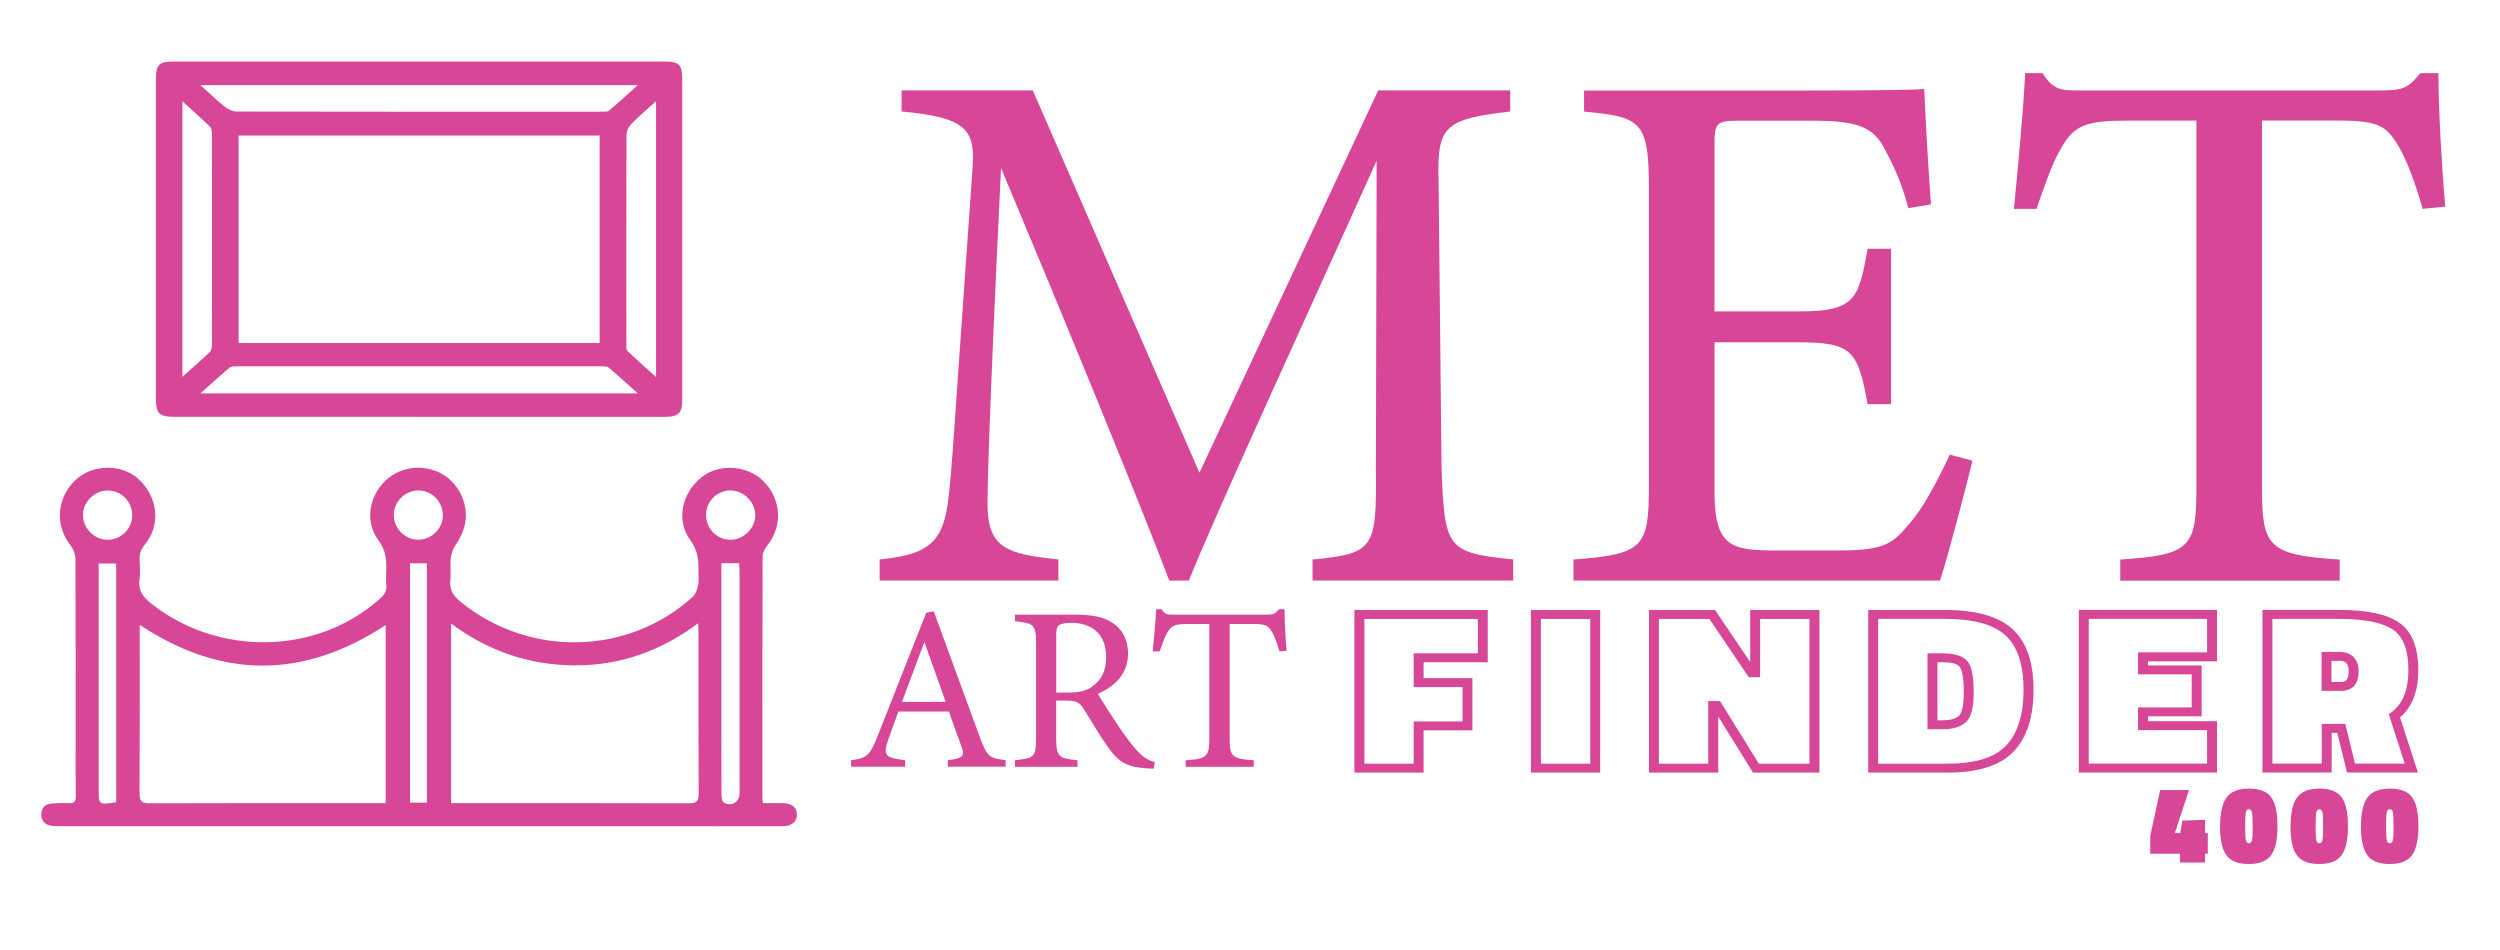
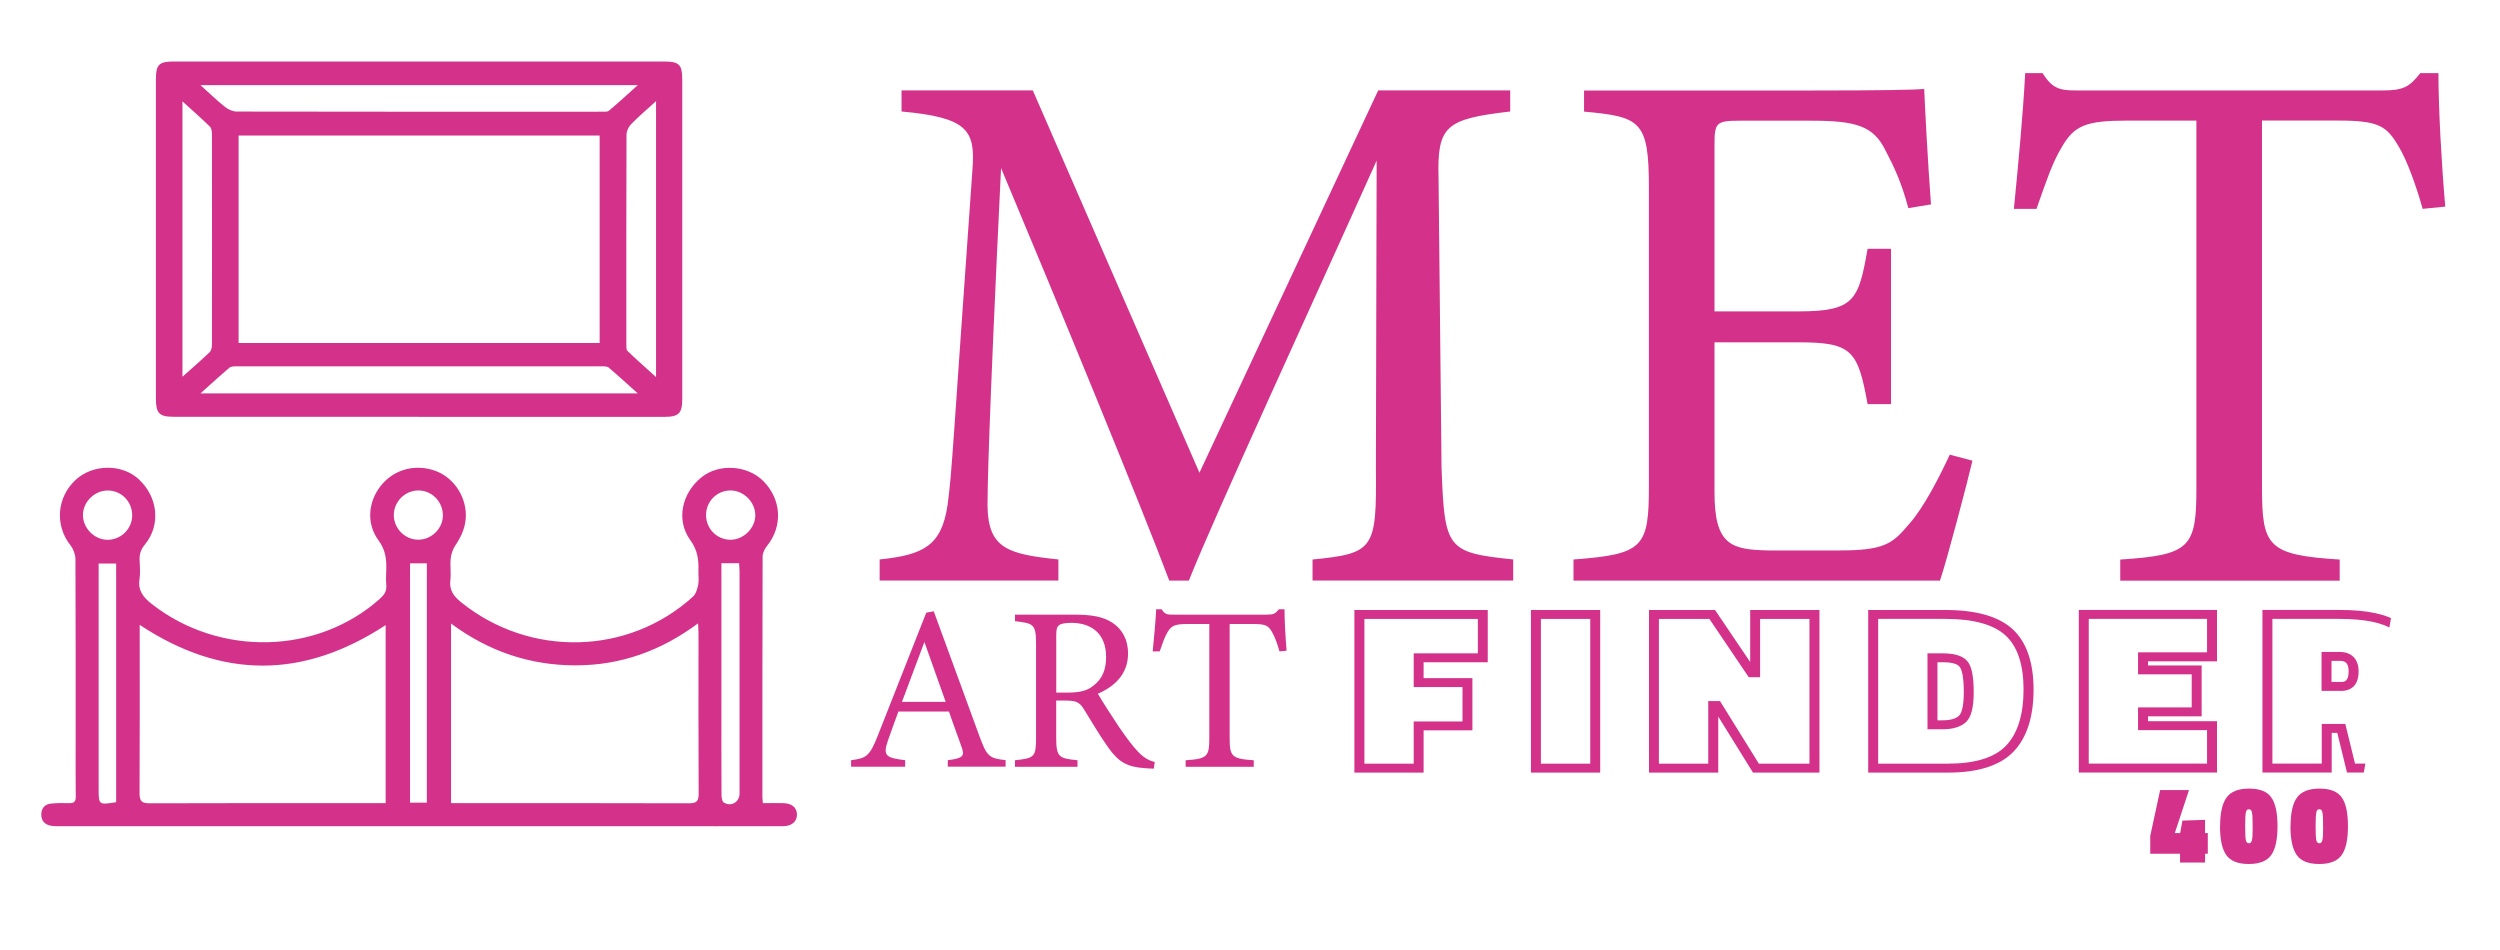
<svg xmlns="http://www.w3.org/2000/svg" id="a" viewBox="0 0 500 190">
  <defs>
    <path id="c" d="M152.61,160.63c1.46,0,2.77-.04,4.08,0,1.72,.06,2.68,.89,2.7,2.26,.02,1.41-1.03,2.35-2.79,2.35-8.98,.02-17.96,0-26.95,0-39.12,0-78.25,0-117.37,0-.71,0-1.44,.03-2.14-.1-1.25-.24-1.92-1.05-1.88-2.34,.04-1.21,.75-1.97,1.94-2.08,1.2-.12,2.42-.13,3.63-.09,1.02,.04,1.34-.36,1.32-1.35-.04-3.42-.02-6.83-.02-10.25,0-12.4,.02-24.79-.04-37.19,0-.93-.41-2.03-.99-2.77-3.13-3.95-2.78-9.48,.95-13.02,3.41-3.24,9.27-3.35,12.67-.23,3.88,3.56,4.48,9.19,1.26,13.08-.81,.98-1.12,1.93-1.06,3.14,.06,1.26,.17,2.56-.02,3.8-.34,2.28,.75,3.62,2.44,4.95,13.55,10.61,33.16,10.16,45.69-1.08,.84-.76,1.34-1.51,1.23-2.69-.09-.98-.05-1.98-.01-2.97,.08-2.15-.12-4.04-1.55-5.98-2.48-3.37-2.06-7.73,.45-10.9,2.55-3.22,6.71-4.42,10.7-3.08,3.62,1.21,6.25,4.82,6.32,8.84,.04,2.27-.82,4.27-2.1,6.15-.51,.75-.84,1.74-.93,2.65-.15,1.42,.1,2.88-.07,4.29-.25,2.01,.66,3.23,2.15,4.43,13.73,11.07,33.43,10.65,46.37-1.12,.59-.54,.88-1.54,1.05-2.38,.18-.9,.02-1.87,.05-2.8,.05-2.19-.15-4.1-1.62-6.11-2.93-4.03-1.71-9.48,2.32-12.65,3.46-2.73,9.12-2.35,12.28,.83,3.62,3.65,3.92,8.96,.78,12.9-.47,.59-.92,1.42-.93,2.14-.05,16.03-.04,32.07-.04,48.1,0,.32,.05,.64,.09,1.27Zm-62.39,0h1.8c15.27,0,30.53-.02,45.79,.03,1.55,0,1.93-.46,1.92-1.95-.06-10.69-.03-21.38-.03-32.07,0-.53-.05-1.06-.09-1.97-7.47,5.55-15.58,8.43-24.62,8.4-9.08-.03-17.27-2.8-24.78-8.36v35.92ZM27.94,124.98c0,.86,0,1.4,0,1.95,0,10.57,.03,21.15-.03,31.72-.01,1.6,.46,2.02,2.04,2.01,15.15-.06,30.3-.03,45.45-.04,.54,0,1.08,0,1.73,0v-35.6c-16.36,10.71-32.61,10.91-49.18-.04Zm-4.71,35.46v-47.74h-3.5v2.24c0,14.27,0,28.54,0,42.81,0,3.24,.02,3.25,3.5,2.69Zm121.05-47.81c0,.83,0,1.49,0,2.14,0,8.38,0,16.75,0,25.13,0,6.34-.01,12.67,.02,19.01,0,.55,.1,1.37,.45,1.59,1.47,.93,3.16-.09,3.16-1.79,0-14.77,0-29.54,0-44.3,0-.58-.06-1.16-.09-1.77h-3.54Zm-58.91,47.91v-47.87h-3.36v47.87h3.36ZM26.44,103.06c0-2.74-2.16-4.95-4.87-4.96-2.64-.02-4.98,2.27-4.98,4.9,0,2.65,2.27,4.94,4.91,4.96,2.7,.01,4.94-2.2,4.94-4.89Zm119.67-4.97c-2.74,0-4.92,2.21-4.9,4.96,.02,2.75,2.23,4.93,4.96,4.9,2.58-.04,4.87-2.32,4.89-4.87,.01-2.65-2.3-4.98-4.95-4.99Zm-62.46,9.85c2.7,0,4.97-2.28,4.93-4.94-.05-2.75-2.27-4.95-4.97-4.91-2.63,.04-4.82,2.24-4.85,4.87-.03,2.7,2.21,4.98,4.89,4.98Zm.01-24.58c-16.26,0-32.52,0-48.78,0-3.06,0-3.69-.64-3.7-3.68,0-21.27,0-42.54,0-63.81,0-2.96,.61-3.57,3.6-3.57,32.68,0,65.37,0,98.05,0,2.99,0,3.62,.62,3.62,3.57,0,21.33,0,42.65,0,63.98,0,2.81-.71,3.52-3.53,3.52-16.42,0-32.85,0-49.27,0Zm36.27-14.77V27.1H47.72v41.5H119.93Zm7.63,10.09c-2.14-1.91-3.95-3.58-5.82-5.16-.32-.27-.93-.25-1.41-.25-24.34-.01-48.69-.01-73.03,0-.48,0-1.09,0-1.41,.27-1.87,1.58-3.67,3.24-5.8,5.14H127.56ZM40.09,17.03c1.88,1.69,3.34,3.11,4.93,4.37,.63,.5,1.53,.91,2.31,.91,24.34,.05,48.69,.04,73.03,.03,.48,0,1.12,.06,1.43-.2,1.86-1.56,3.65-3.21,5.77-5.11H40.09Zm91.12,3.2c-1.86,1.69-3.5,3.08-5,4.62-.51,.52-.91,1.39-.91,2.11-.05,13.94-.04,27.88-.03,41.82,0,.48-.04,1.14,.23,1.41,1.79,1.73,3.66,3.37,5.71,5.22V20.22Zm-94.72,.04v55.08c1.96-1.75,3.74-3.28,5.44-4.91,.33-.32,.46-.98,.46-1.49,.02-14.05,.02-28.09,0-42.14,0-.51-.1-1.19-.42-1.5-1.71-1.67-3.52-3.26-5.48-5.04Zm248.24,134.25h-13.85v-32.52h26.67v10.45h-12.83v3.17h9.76v10.45h-9.76v8.44Zm-11.86-1.79h9.87v-8.44h9.76v-6.88h-9.76v-6.74h12.83v-6.88h-22.69v28.94Zm47.17,1.79h-13.85v-32.52h13.85v32.52Zm-11.86-1.79h9.87v-28.94h-9.87v28.94Zm55.7,1.79h-13.28l-6.95-11.21v11.21h-13.85v-32.52h13.21l7.03,10.41v-10.41h13.85v32.52Zm-12.11-1.79h10.12v-28.94h-9.87v11.65h-2.27l-7.87-11.65h-10.1v28.94h9.87v-12.52h2.35l7.77,12.52Zm37.84,1.79h-15.97v-32.52h15.46c6.14,0,10.66,1.29,13.44,3.85,2.76,2.55,4.17,6.61,4.17,12.07s-1.34,9.6-3.97,12.37c-2.67,2.81-7.09,4.23-13.12,4.23Zm-13.98-1.79h13.98c5.43,0,9.33-1.21,11.61-3.61,2.32-2.44,3.49-6.21,3.49-11.21s-1.21-8.62-3.6-10.82c-2.38-2.19-6.42-3.31-12.01-3.31h-13.47v28.94Zm12.96-6.88h-3.09v-15.18h3.09c2.54,0,4.24,.61,5.06,1.8,.74,1.07,1.09,3.02,1.09,5.97s-.47,4.94-1.49,5.93c-1.05,.99-2.62,1.48-4.67,1.48Zm-1.1-1.79h1.1c1.48,0,2.57-.31,3.22-.92,.35-.34,.95-1.41,.95-4.7s-.43-4.51-.8-5.04c-.54-.79-2.13-.95-3.37-.95h-1.1v11.61Zm55.91,10.45h-27.64v-32.52h27.64v10.27h-13.8v.83h10.73v10.18h-10.73v.97h13.8v10.27Zm-25.65-1.79h23.66v-6.7h-13.8v-4.54h10.73v-6.61h-10.73v-4.4h13.8v-6.7h-23.66v28.94Zm65.84,1.79h-14.19l-1.94-7.93h-1.12v7.93h-13.85v-32.52h15.41c5.56,0,9.47,.83,11.95,2.55,2.53,1.75,3.81,4.93,3.81,9.47,0,4.24-1.23,7.42-3.65,9.45l3.57,11.05Zm-12.58-1.79h9.94l-3.19-9.88,.51-.37c2.27-1.65,3.41-4.49,3.41-8.46s-1.02-6.66-3.04-8.05c-2.09-1.44-5.71-2.18-10.74-2.18h-13.42v28.94h9.87v-7.93h4.71l1.94,7.93Zm-2.79-14.54h-3.91v-7.79h3.6c2.42,0,3.81,1.42,3.81,3.9,0,3.39-2.19,3.9-3.5,3.9Zm-1.92-1.79h1.92c.53,0,1.51,0,1.51-2.11,0-1.95-.94-2.11-1.82-2.11h-1.61v4.22Zm-203.79-20.27v-4.22c12.37-1.21,12.82-2.11,12.67-18.25l.15-61.54c-12.37,27.6-32.28,70.74-37.56,84.01h-3.92c-5.13-13.73-22.17-55.21-33.64-82.51-2.56,52.79-2.71,64.71-2.71,67.57,.15,8.45,3.92,9.65,14.18,10.71v4.22h-35.75v-4.22c8.75-.91,12.37-2.72,13.58-10.86,.91-6.64,1.06-12.07,4.98-67.12,.6-7.84-.91-10.41-14.18-11.61v-4.22h26.25l33.33,76.47,35.75-76.47h26.4v4.22c-12.97,1.51-14.63,2.87-14.33,13.42l.6,57.92c.6,16.14,1.06,16.89,14.33,18.25v4.22h-40.12Zm131.98-23.98c-.91,3.92-4.98,19.46-6.49,23.98h-73.3v-4.22c14.03-1.06,15.08-2.41,15.08-14.78V37.55c0-13.42-1.66-14.18-12.97-15.23v-4.22h46.16c14.18,0,20.06-.15,21.87-.3,.15,3.77,.75,15.08,1.36,23.08l-4.53,.75c-1.36-5.13-2.87-8.3-4.53-11.46-2.41-4.98-5.88-6.03-14.93-6.03h-14.33c-4.68,0-4.98,.45-4.98,4.83V62.28h16.74c11.31,0,12.07-2.26,13.88-12.52h4.68v31.07h-4.68c-1.96-10.86-3.17-12.37-14.03-12.37h-16.59v30.02c0,10.56,3.32,11.46,10.86,11.61h14.03c9.2,0,10.71-1.36,14.03-5.28,2.87-3.17,6.03-9.35,8.14-13.88l4.53,1.21Zm90.04-50.38c-1.36-4.83-3.17-9.8-4.83-12.52-2.41-4.07-3.92-5.13-12.22-5.13h-15.08V97.58c0,11.76,1.21,13.42,15.54,14.33v4.22h-43.89v-4.22c14.03-.91,15.23-2.41,15.23-14.33V24.12h-13.73c-8.3,0-10.71,.91-13.27,5.43-1.81,3.02-3.02,6.64-4.98,12.22h-4.52c.9-9.2,1.81-18.7,2.26-27.15h3.47c2.26,3.62,3.92,3.47,8.14,3.47h59.73c4.22,0,5.43-.6,7.69-3.47h3.62c0,7.09,.6,17.95,1.36,26.7l-4.53,.45ZM189.56,153.35v-1.31c3.04-.38,3.42-.84,2.76-2.62-.61-1.83-1.54-4.17-2.53-7.12h-10.11c-.75,2.11-1.45,3.93-2.11,5.85-1.03,3.04-.37,3.42,3.46,3.89v1.31h-10.81v-1.31c2.95-.38,3.7-.7,5.34-4.92l9.69-24.58,1.5-.28c2.95,8.01,6.18,16.85,9.13,24.95,1.5,4.07,1.92,4.45,5.24,4.82v1.31h-11.56Zm-4.68-24.95c-1.5,4.03-3.09,8.29-4.49,11.98h8.75l-4.26-11.98Zm45.88,25.33c-.61,0-1.12-.05-1.73-.09-3.42-.23-5.24-1.12-7.3-4.03-1.73-2.39-3.42-5.34-4.92-7.72-.94-1.5-1.54-1.78-3.93-1.78h-1.64v7.35c0,3.98,.51,4.21,4.26,4.59v1.31h-12.5v-1.31c3.89-.42,4.21-.61,4.21-4.59v-18.68c0-3.98-.52-4.12-4.21-4.54v-1.31h11.94c3.42,0,5.71,.42,7.49,1.59,1.92,1.22,3.18,3.32,3.18,6.18,0,4.03-2.58,6.55-6.04,8.05,.84,1.45,2.86,4.59,4.26,6.69,1.73,2.48,2.62,3.65,3.7,4.82,1.26,1.36,2.34,1.87,3.42,2.15l-.19,1.31Zm-17.27-15.21c2.43,0,3.98-.37,5.15-1.36,1.83-1.36,2.58-3.23,2.58-5.76,0-5.01-3.32-6.83-6.93-6.83-1.36,0-2.15,.19-2.48,.47-.42,.33-.56,.8-.56,2.01v11.47h2.25Zm42.41-8.24c-.42-1.5-.98-3.04-1.5-3.89-.75-1.26-1.22-1.59-3.79-1.59h-4.68v22.8c0,3.65,.37,4.17,4.82,4.45v1.31h-13.62v-1.31c4.35-.28,4.73-.75,4.73-4.45v-22.8h-4.26c-2.58,0-3.32,.28-4.12,1.69-.56,.94-.94,2.06-1.54,3.79h-1.4c.28-2.86,.56-5.81,.7-8.43h1.08c.7,1.12,1.22,1.08,2.53,1.08h18.54c1.31,0,1.68-.19,2.39-1.08h1.12c0,2.2,.19,5.57,.42,8.29l-1.4,.14Zm180.11,42.23v-1.76h-5.96v-3.56l1.98-9.18h5.77l-2.84,8.6h1.08l.44-2.49,4.53-.15v2.64h.55v4.14h-.55v1.76h-5Zm8.01-7.25c0-2.66,.43-4.58,1.3-5.77,.87-1.18,2.36-1.77,4.49-1.77s3.61,.58,4.44,1.75c.84,1.17,1.25,3.09,1.25,5.77s-.42,4.61-1.27,5.79c-.84,1.18-2.34,1.77-4.48,1.77s-3.63-.59-4.48-1.77c-.84-1.18-1.27-3.1-1.27-5.77Zm6.12-3.29c-.09-.07-.21-.11-.37-.11s-.29,.04-.37,.11c-.09,.07-.16,.24-.22,.48-.1,.44-.15,1.38-.15,2.81s.05,2.36,.14,2.77c.1,.42,.3,.63,.61,.63s.51-.21,.61-.63c.1-.42,.14-1.18,.14-2.28s-.01-1.86-.03-2.29c-.02-.42-.06-.76-.12-1.01-.06-.25-.13-.41-.22-.48Zm7.97,3.29c0-2.66,.43-4.58,1.3-5.77,.87-1.18,2.36-1.77,4.49-1.77s3.61,.58,4.44,1.75c.84,1.17,1.25,3.09,1.25,5.77s-.42,4.61-1.27,5.79c-.84,1.18-2.34,1.77-4.48,1.77s-3.63-.59-4.48-1.77c-.84-1.18-1.27-3.1-1.27-5.77Zm6.12-3.29c-.09-.07-.21-.11-.37-.11s-.29,.04-.37,.11c-.09,.07-.16,.24-.22,.48-.1,.44-.15,1.38-.15,2.81s.05,2.36,.14,2.77c.1,.42,.3,.63,.61,.63s.51-.21,.61-.63c.1-.42,.14-1.18,.14-2.28s-.01-1.86-.03-2.29c-.02-.42-.06-.76-.12-1.01-.06-.25-.13-.41-.22-.48Zm7.97,3.29c0-2.66,.43-4.58,1.3-5.77,.87-1.18,2.36-1.77,4.49-1.77s3.61,.58,4.44,1.75c.84,1.17,1.25,3.09,1.25,5.77s-.42,4.61-1.27,5.79c-.84,1.18-2.34,1.77-4.48,1.77s-3.63-.59-4.48-1.77c-.84-1.18-1.27-3.1-1.27-5.77Zm6.12-3.29c-.09-.07-.21-.11-.37-.11s-.29,.04-.37,.11c-.09,.07-.16,.24-.22,.48-.1,.44-.15,1.38-.15,2.81s.05,2.36,.14,2.77c.1,.42,.3,.63,.61,.63s.51-.21,.61-.63c.1-.42,.14-1.18,.14-2.28s-.01-1.86-.03-2.29c-.02-.42-.06-.76-.12-1.01-.06-.25-.13-.41-.22-.48Z" />
    <clipPath id="logo-clipPath">
      <use href="#c" />
    </clipPath>
  </defs>
  <g clip-path="url(#logo-clipPath)">
    <g>
-       <rect id="b" x="0" y="0" width="800" height="190" fill="#D84797" transform="skewX(-10)" />
-       <animateTransform attributeName="transform" type="translate" from="-500 0" to="500 0" dur="1s" repeatCount="indefinite" />
+       <rect id="b" x="0" y="0" width="500" height="190" fill="#D3318A" transform="skewX(-10)" />
+       <animateTransform attributeName="transform" type="translate" from="-500 0" to="500 0" dur="3s" repeatCount="indefinite" />
    </g>
  </g>
</svg>
